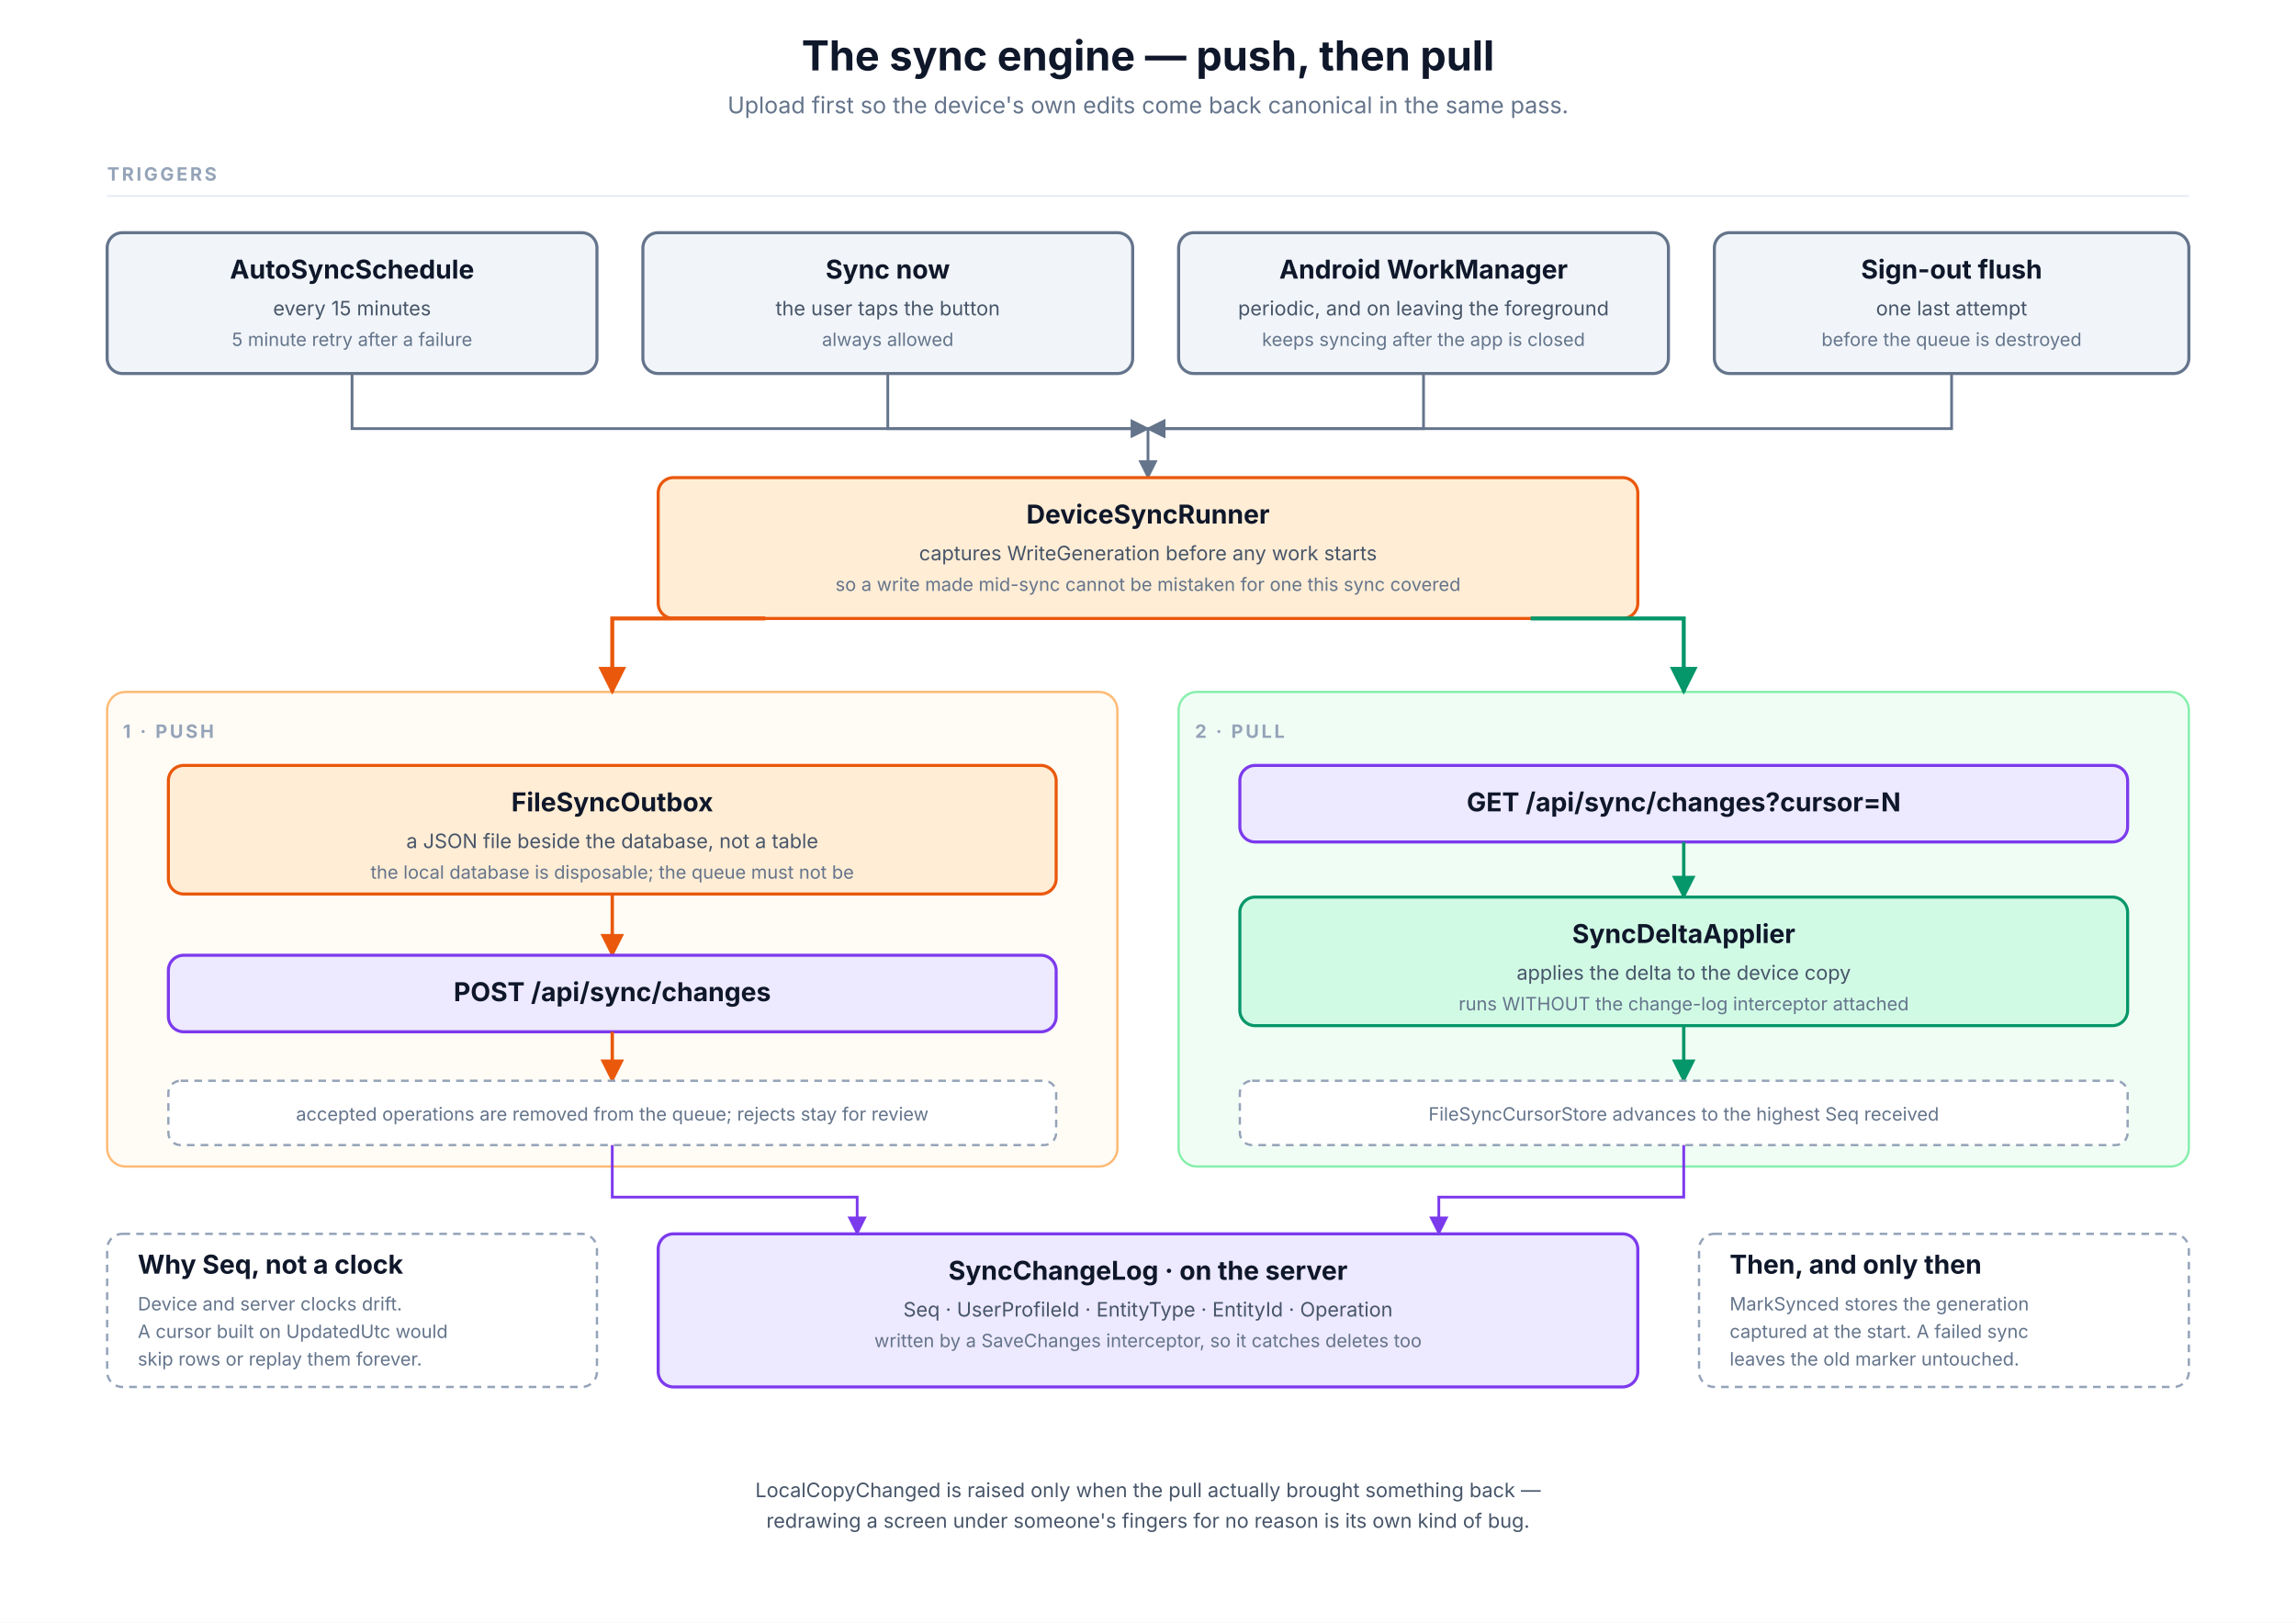
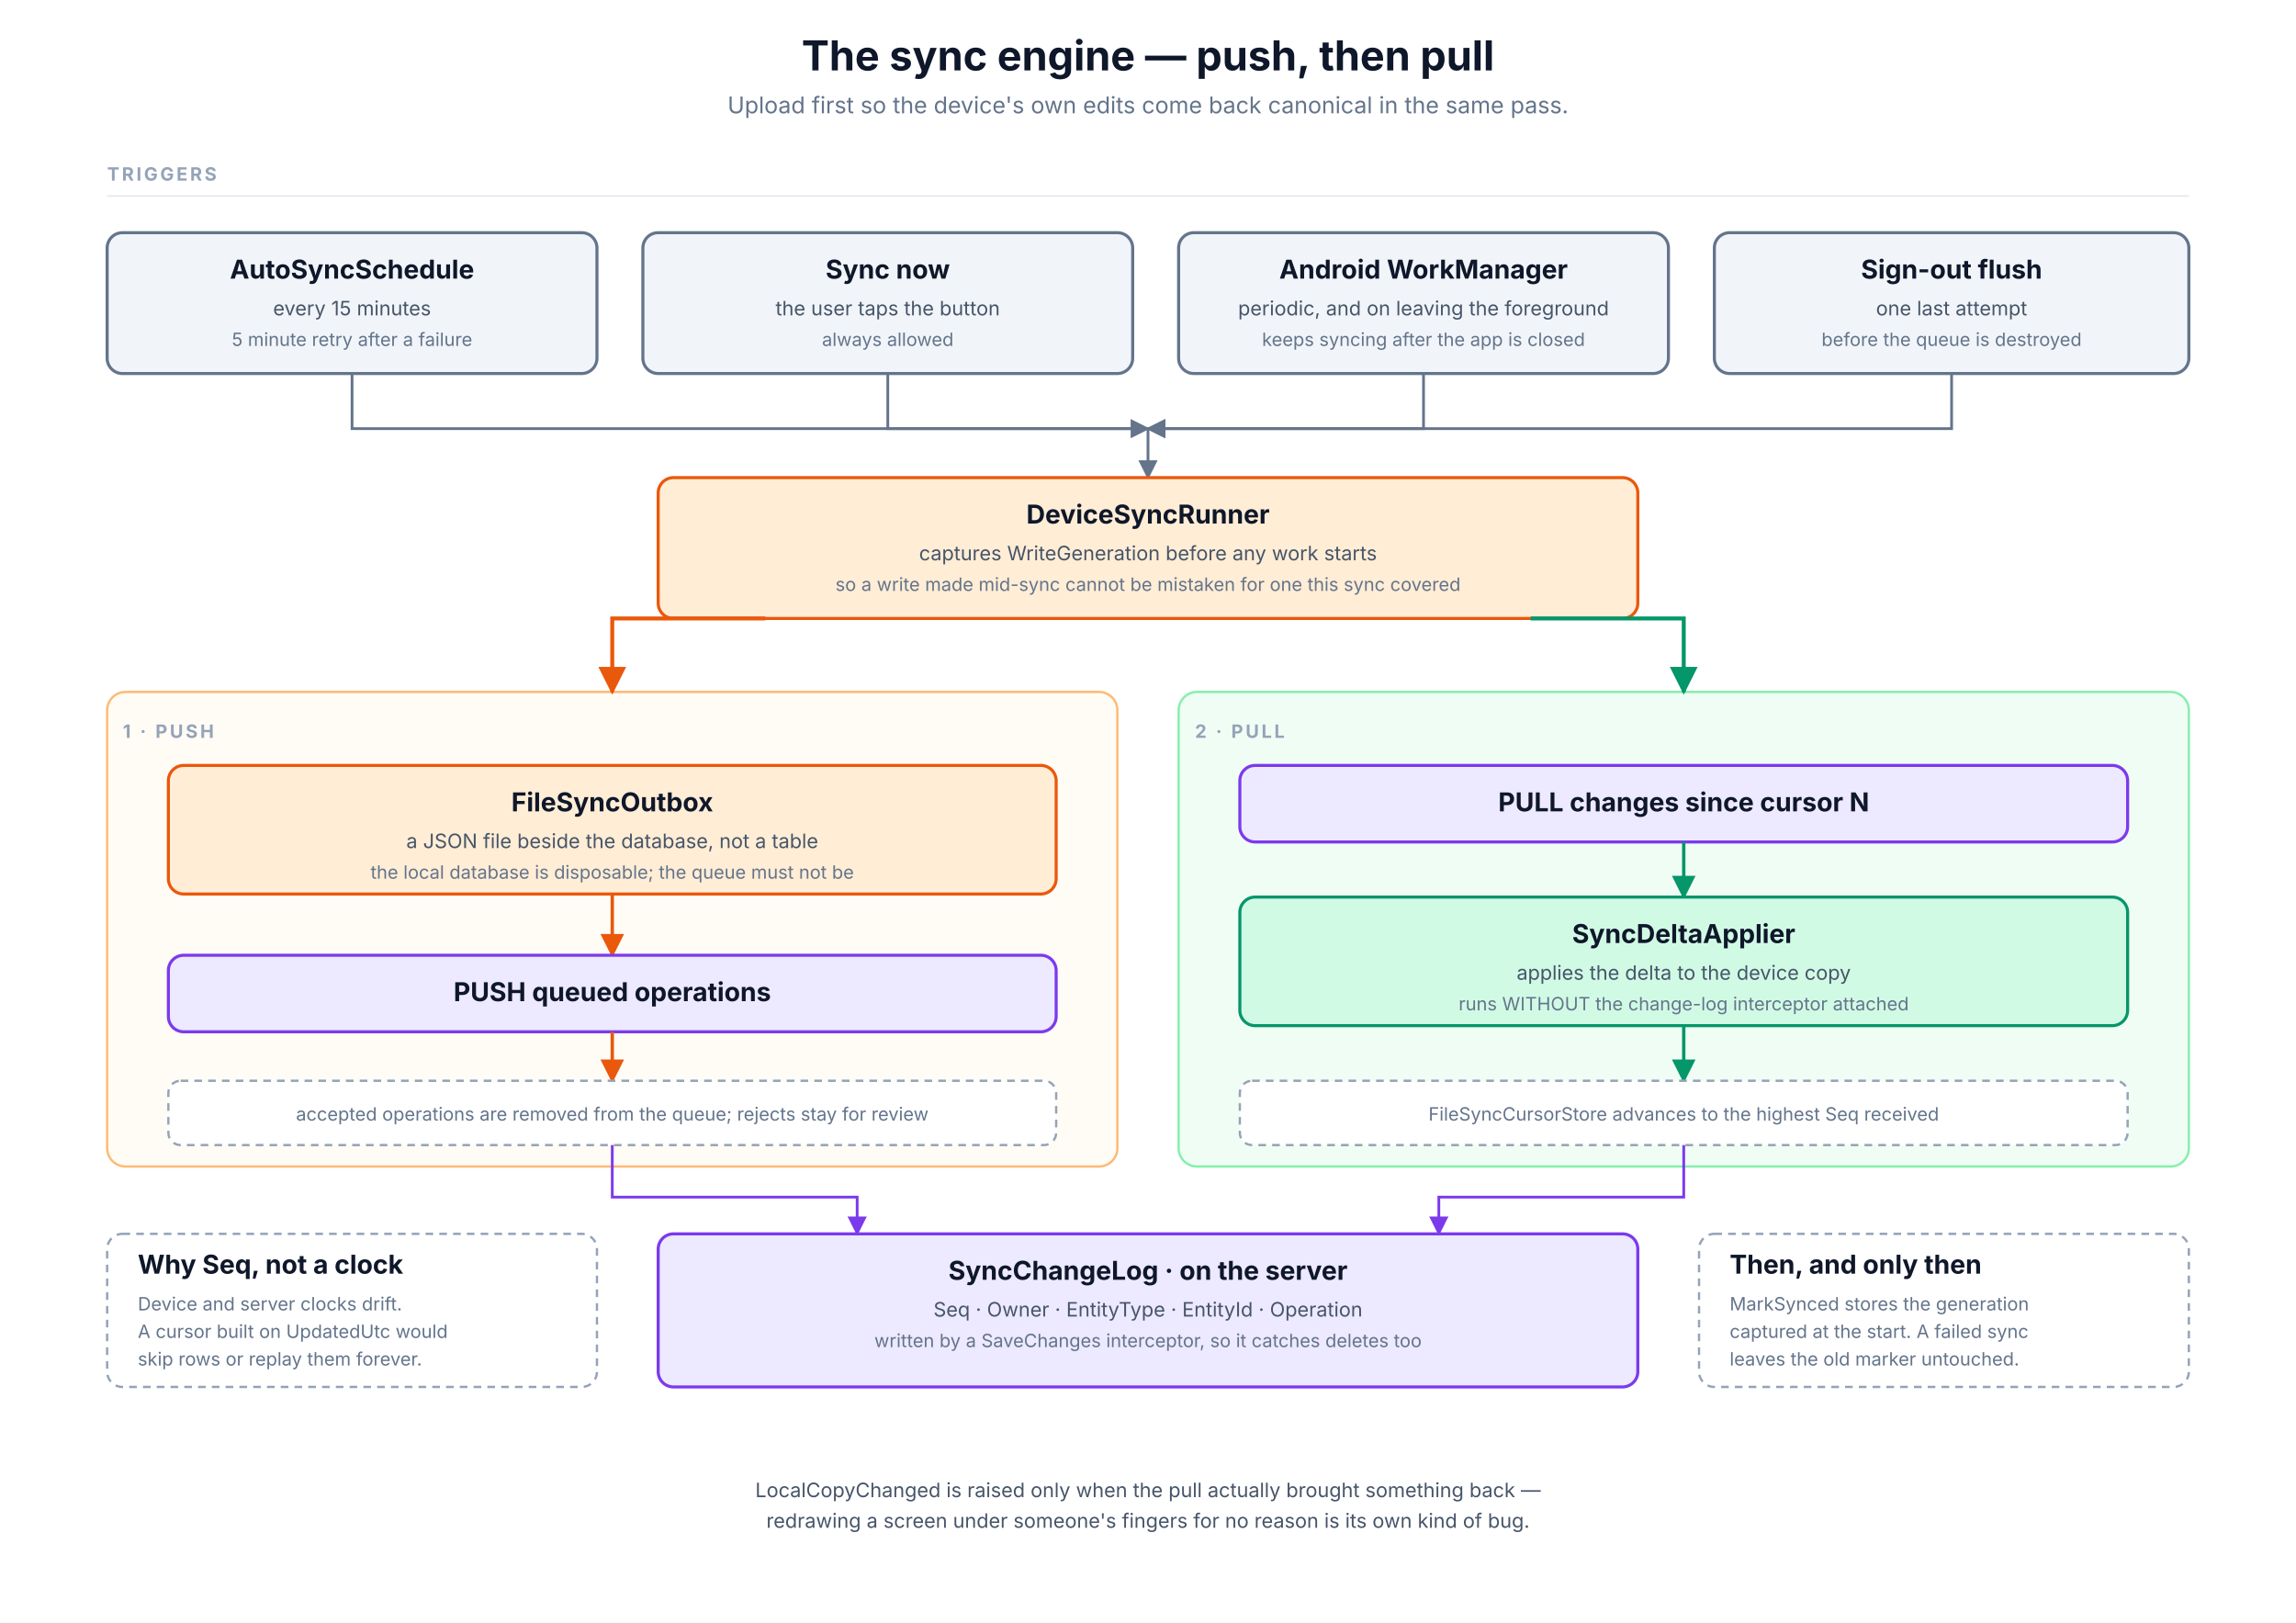
<svg xmlns="http://www.w3.org/2000/svg" width="1500" height="1060" viewBox="0 0 1500 1060" font-family="Segoe UI, Inter, Helvetica, Arial, sans-serif">
  <defs>
    <marker id="a-blue" viewBox="0 0 10 10" refX="9" refY="5" markerWidth="7" markerHeight="7" orient="auto-start-reverse">
      <path d="M 0 0 L 10 5 L 0 10 z" fill="#2563eb" />
    </marker>
    <marker id="a-orange" viewBox="0 0 10 10" refX="9" refY="5" markerWidth="7" markerHeight="7" orient="auto-start-reverse">
      <path d="M 0 0 L 10 5 L 0 10 z" fill="#ea580c" />
    </marker>
    <marker id="a-purple" viewBox="0 0 10 10" refX="9" refY="5" markerWidth="7" markerHeight="7" orient="auto-start-reverse">
      <path d="M 0 0 L 10 5 L 0 10 z" fill="#7c3aed" />
    </marker>
    <marker id="a-green" viewBox="0 0 10 10" refX="9" refY="5" markerWidth="7" markerHeight="7" orient="auto-start-reverse">
      <path d="M 0 0 L 10 5 L 0 10 z" fill="#059669" />
    </marker>
    <marker id="a-slate" viewBox="0 0 10 10" refX="9" refY="5" markerWidth="7" markerHeight="7" orient="auto-start-reverse">
      <path d="M 0 0 L 10 5 L 0 10 z" fill="#64748b" />
    </marker>
    <style>
      .h1   { font-size: 27px; font-weight: 700; fill: #0f172a; }
      .sub  { font-size: 15px; fill: #64748b; }
      .band { font-size: 12px; font-weight: 700; fill: #94a3b8; letter-spacing: 1.6px; }
      .name { font-size: 17px; font-weight: 700; fill: #0f172a; }
      .desc { font-size: 13px; fill: #475569; }
      .tiny { font-size: 12px; fill: #64748b; }
      .flow { font-size: 12.5px; font-weight: 600; fill: #334155; }
      .mono { font-size: 12.5px; fill: #334155; font-family: Consolas, "Cascadia Mono", monospace; }
    </style>
  </defs>
  <rect width="1500" height="1060" fill="#ffffff" />
  <text class="h1" x="750" y="46" text-anchor="middle">The sync engine  —  push, then pull</text>
  <text class="sub" x="750" y="74" text-anchor="middle">Upload first so the device's own edits come back canonical in the same pass.</text>
  <text class="band" x="70" y="118" text-anchor="start">TRIGGERS</text>
  <line x1="70" y1="128" x2="1430" y2="128" stroke="#e2e8f0" stroke-width="1" />
  <rect x="70" y="152" width="320" height="92" rx="10" fill="#f1f5f9" stroke="#64748b" stroke-width="2" />
  <text class="name" x="230" y="182" text-anchor="middle" font-size="16">AutoSyncSchedule</text>
  <text class="desc" x="230" y="206" text-anchor="middle">every 15 minutes</text>
  <text class="tiny" x="230" y="226" text-anchor="middle">5 minute retry after a failure</text>
  <rect x="420" y="152" width="320" height="92" rx="10" fill="#f1f5f9" stroke="#64748b" stroke-width="2" />
  <text class="name" x="580" y="182" text-anchor="middle" font-size="16">Sync now</text>
  <text class="desc" x="580" y="206" text-anchor="middle">the user taps the button</text>
  <text class="tiny" x="580" y="226" text-anchor="middle">always allowed</text>
  <rect x="770" y="152" width="320" height="92" rx="10" fill="#f1f5f9" stroke="#64748b" stroke-width="2" />
  <text class="name" x="930" y="182" text-anchor="middle" font-size="16">Android WorkManager</text>
  <text class="desc" x="930" y="206" text-anchor="middle">periodic, and on leaving the foreground</text>
  <text class="tiny" x="930" y="226" text-anchor="middle">keeps syncing after the app is closed</text>
  <rect x="1120" y="152" width="310" height="92" rx="10" fill="#f1f5f9" stroke="#64748b" stroke-width="2" />
  <text class="name" x="1275" y="182" text-anchor="middle" font-size="16">Sign-out flush</text>
  <text class="desc" x="1275" y="206" text-anchor="middle">one last attempt</text>
  <text class="tiny" x="1275" y="226" text-anchor="middle">before the queue is destroyed</text>
  <path d="M 230 244 L 230 280 L 750 280 L 750 312" fill="none" stroke="#64748b" stroke-width="1.8" marker-end="url(#a-slate)" />
  <path d="M 580 244 L 580 280 L 750 280" fill="none" stroke="#64748b" stroke-width="1.8" marker-end="url(#a-slate)" />
  <path d="M 930 244 L 930 280 L 750 280" fill="none" stroke="#64748b" stroke-width="1.8" marker-end="url(#a-slate)" />
  <path d="M 1275 244 L 1275 280 L 750 280" fill="none" stroke="#64748b" stroke-width="1.8" marker-end="url(#a-slate)" />
  <rect x="430" y="312" width="640" height="92" rx="10" fill="#ffedd5" stroke="#ea580c" stroke-width="2" />
  <text class="name" x="750" y="342" text-anchor="middle">DeviceSyncRunner</text>
  <text class="desc" x="750" y="366" text-anchor="middle">captures WriteGeneration before any work starts</text>
  <text class="tiny" x="750" y="386" text-anchor="middle">so a write made mid-sync cannot be mistaken for one this sync covered</text>
  <rect x="70" y="452" width="660" height="310" rx="12" fill="#fffbf5" stroke="#fdba74" stroke-width="1.5" />
  <text class="band" x="110" y="482" text-anchor="middle">1 · PUSH</text>
  <rect x="110" y="500" width="580" height="84" rx="10" fill="#ffedd5" stroke="#ea580c" stroke-width="2" />
  <text class="name" x="400" y="530" text-anchor="middle">FileSyncOutbox</text>
  <text class="desc" x="400" y="554" text-anchor="middle">a JSON file beside the database, not a table</text>
  <text class="tiny" x="400" y="574" text-anchor="middle">the local database is disposable; the queue must not be</text>
  <path d="M 400 584 L 400 624" fill="none" stroke="#ea580c" stroke-width="2.2" marker-end="url(#a-orange)" />
  <rect x="110" y="624" width="580" height="50" rx="10" fill="#ede9fe" stroke="#7c3aed" stroke-width="2" />
-   <text class="name" x="400" y="654" text-anchor="middle" font-size="15">POST  /api/sync/changes</text>
+   <text class="name" x="400" y="654" text-anchor="middle" font-size="15">PUSH  queued operations</text>
  <path d="M 400 674 L 400 706" fill="none" stroke="#ea580c" stroke-width="2.2" marker-end="url(#a-orange)" />
  <rect x="110" y="706" width="580" height="42" rx="8" fill="#ffffff" stroke="#94a3b8" stroke-width="1.5" stroke-dasharray="5 4" />
  <text class="tiny" x="400" y="732" text-anchor="middle">accepted operations are removed from the queue; rejects stay for review</text>
  <path d="M 500 404 L 400 404 L 400 452" fill="none" stroke="#ea580c" stroke-width="2.6" marker-end="url(#a-orange)" />
  <rect x="770" y="452" width="660" height="310" rx="12" fill="#f0fdf4" stroke="#86efac" stroke-width="1.5" />
  <text class="band" x="810" y="482" text-anchor="middle">2 · PULL</text>
  <rect x="810" y="500" width="580" height="50" rx="10" fill="#ede9fe" stroke="#7c3aed" stroke-width="2" />
-   <text class="name" x="1100" y="530" text-anchor="middle" font-size="15">GET  /api/sync/changes?cursor=N</text>
+   <text class="name" x="1100" y="530" text-anchor="middle" font-size="15">PULL  changes since cursor N</text>
  <path d="M 1100 550 L 1100 586" fill="none" stroke="#059669" stroke-width="2.2" marker-end="url(#a-green)" />
  <rect x="810" y="586" width="580" height="84" rx="10" fill="#d1fae5" stroke="#059669" stroke-width="2" />
  <text class="name" x="1100" y="616" text-anchor="middle">SyncDeltaApplier</text>
  <text class="desc" x="1100" y="640" text-anchor="middle">applies the delta to the device copy</text>
  <text class="tiny" x="1100" y="660" text-anchor="middle">runs WITHOUT the change-log interceptor attached</text>
  <path d="M 1100 670 L 1100 706" fill="none" stroke="#059669" stroke-width="2.2" marker-end="url(#a-green)" />
  <rect x="810" y="706" width="580" height="42" rx="8" fill="#ffffff" stroke="#94a3b8" stroke-width="1.5" stroke-dasharray="5 4" />
  <text class="tiny" x="1100" y="732" text-anchor="middle">FileSyncCursorStore advances to the highest Seq received</text>
  <path d="M 1000 404 L 1100 404 L 1100 452" fill="none" stroke="#059669" stroke-width="2.6" marker-end="url(#a-green)" />
  <rect x="430" y="806" width="640" height="100" rx="10" fill="#ede9fe" stroke="#7c3aed" stroke-width="2" />
  <text class="name" x="750" y="836" text-anchor="middle">SyncChangeLog  ·  on the server</text>
-   <text class="desc" x="750" y="860" text-anchor="middle">Seq · UserProfileId · EntityType · EntityId · Operation</text>
+   <text class="desc" x="750" y="860" text-anchor="middle">Seq · Owner · EntityType · EntityId · Operation</text>
  <text class="tiny" x="750" y="880" text-anchor="middle">written by a SaveChanges interceptor, so it catches deletes too</text>
  <path d="M 400 748 L 400 782 L 560 782 L 560 806" fill="none" stroke="#7c3aed" stroke-width="1.8" marker-end="url(#a-purple)" />
  <path d="M 1100 748 L 1100 782 L 940 782 L 940 806" fill="none" stroke="#7c3aed" stroke-width="1.8" marker-end="url(#a-purple)" />
  <rect x="70" y="806" width="320" height="100" rx="10" fill="#ffffff" stroke="#94a3b8" stroke-width="1.5" stroke-dasharray="5 4" />
  <text class="name" x="90" y="832" text-anchor="start" font-size="15">Why Seq, not a clock</text>
  <text class="tiny" x="90" y="856" text-anchor="start">Device and server clocks drift.</text>
  <text class="tiny" x="90" y="874" text-anchor="start">A cursor built on UpdatedUtc would</text>
  <text class="tiny" x="90" y="892" text-anchor="start">skip rows or replay them forever.</text>
  <rect x="1110" y="806" width="320" height="100" rx="10" fill="#ffffff" stroke="#94a3b8" stroke-width="1.5" stroke-dasharray="5 4" />
  <text class="name" x="1130" y="832" text-anchor="start" font-size="15">Then, and only then</text>
  <text class="tiny" x="1130" y="856" text-anchor="start">MarkSynced stores the generation</text>
  <text class="tiny" x="1130" y="874" text-anchor="start">captured at the start. A failed sync</text>
  <text class="tiny" x="1130" y="892" text-anchor="start">leaves the old marker untouched.</text>
  <text class="desc" x="750" y="978" text-anchor="middle">LocalCopyChanged is raised only when the pull actually brought something back —</text>
  <text class="desc" x="750" y="998" text-anchor="middle">redrawing a screen under someone's fingers for no reason is its own kind of bug.</text>
</svg>
